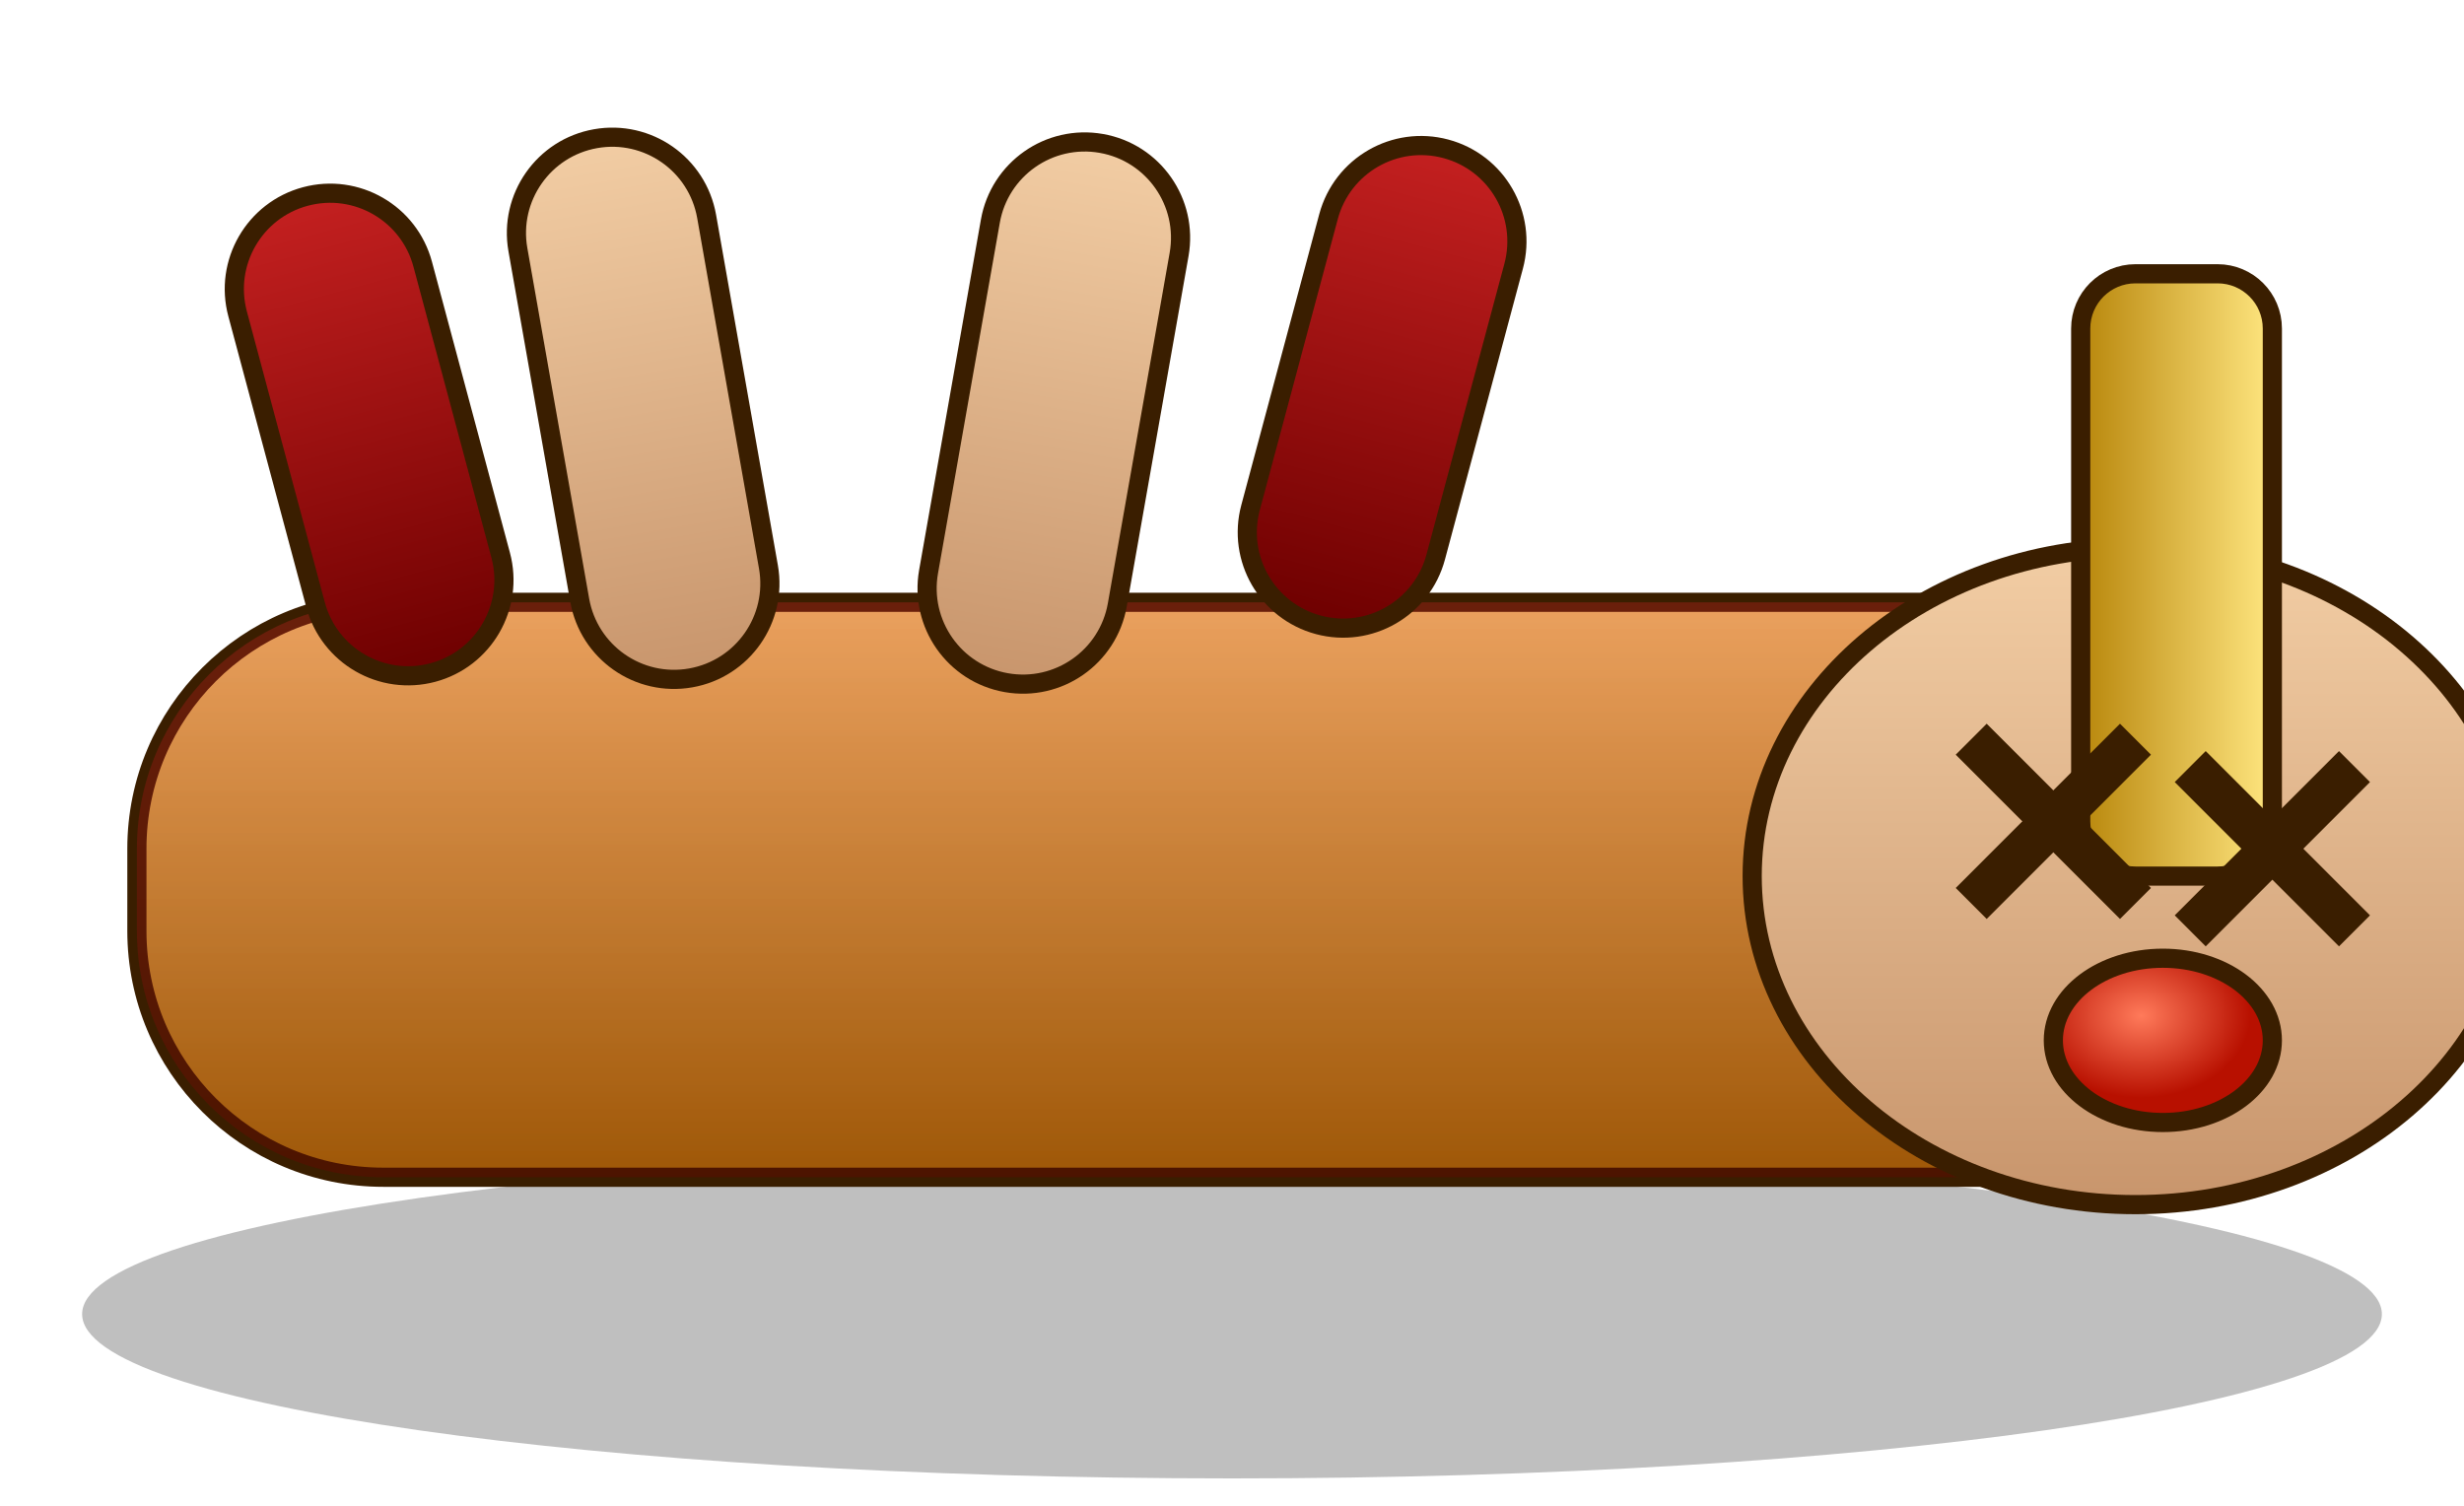
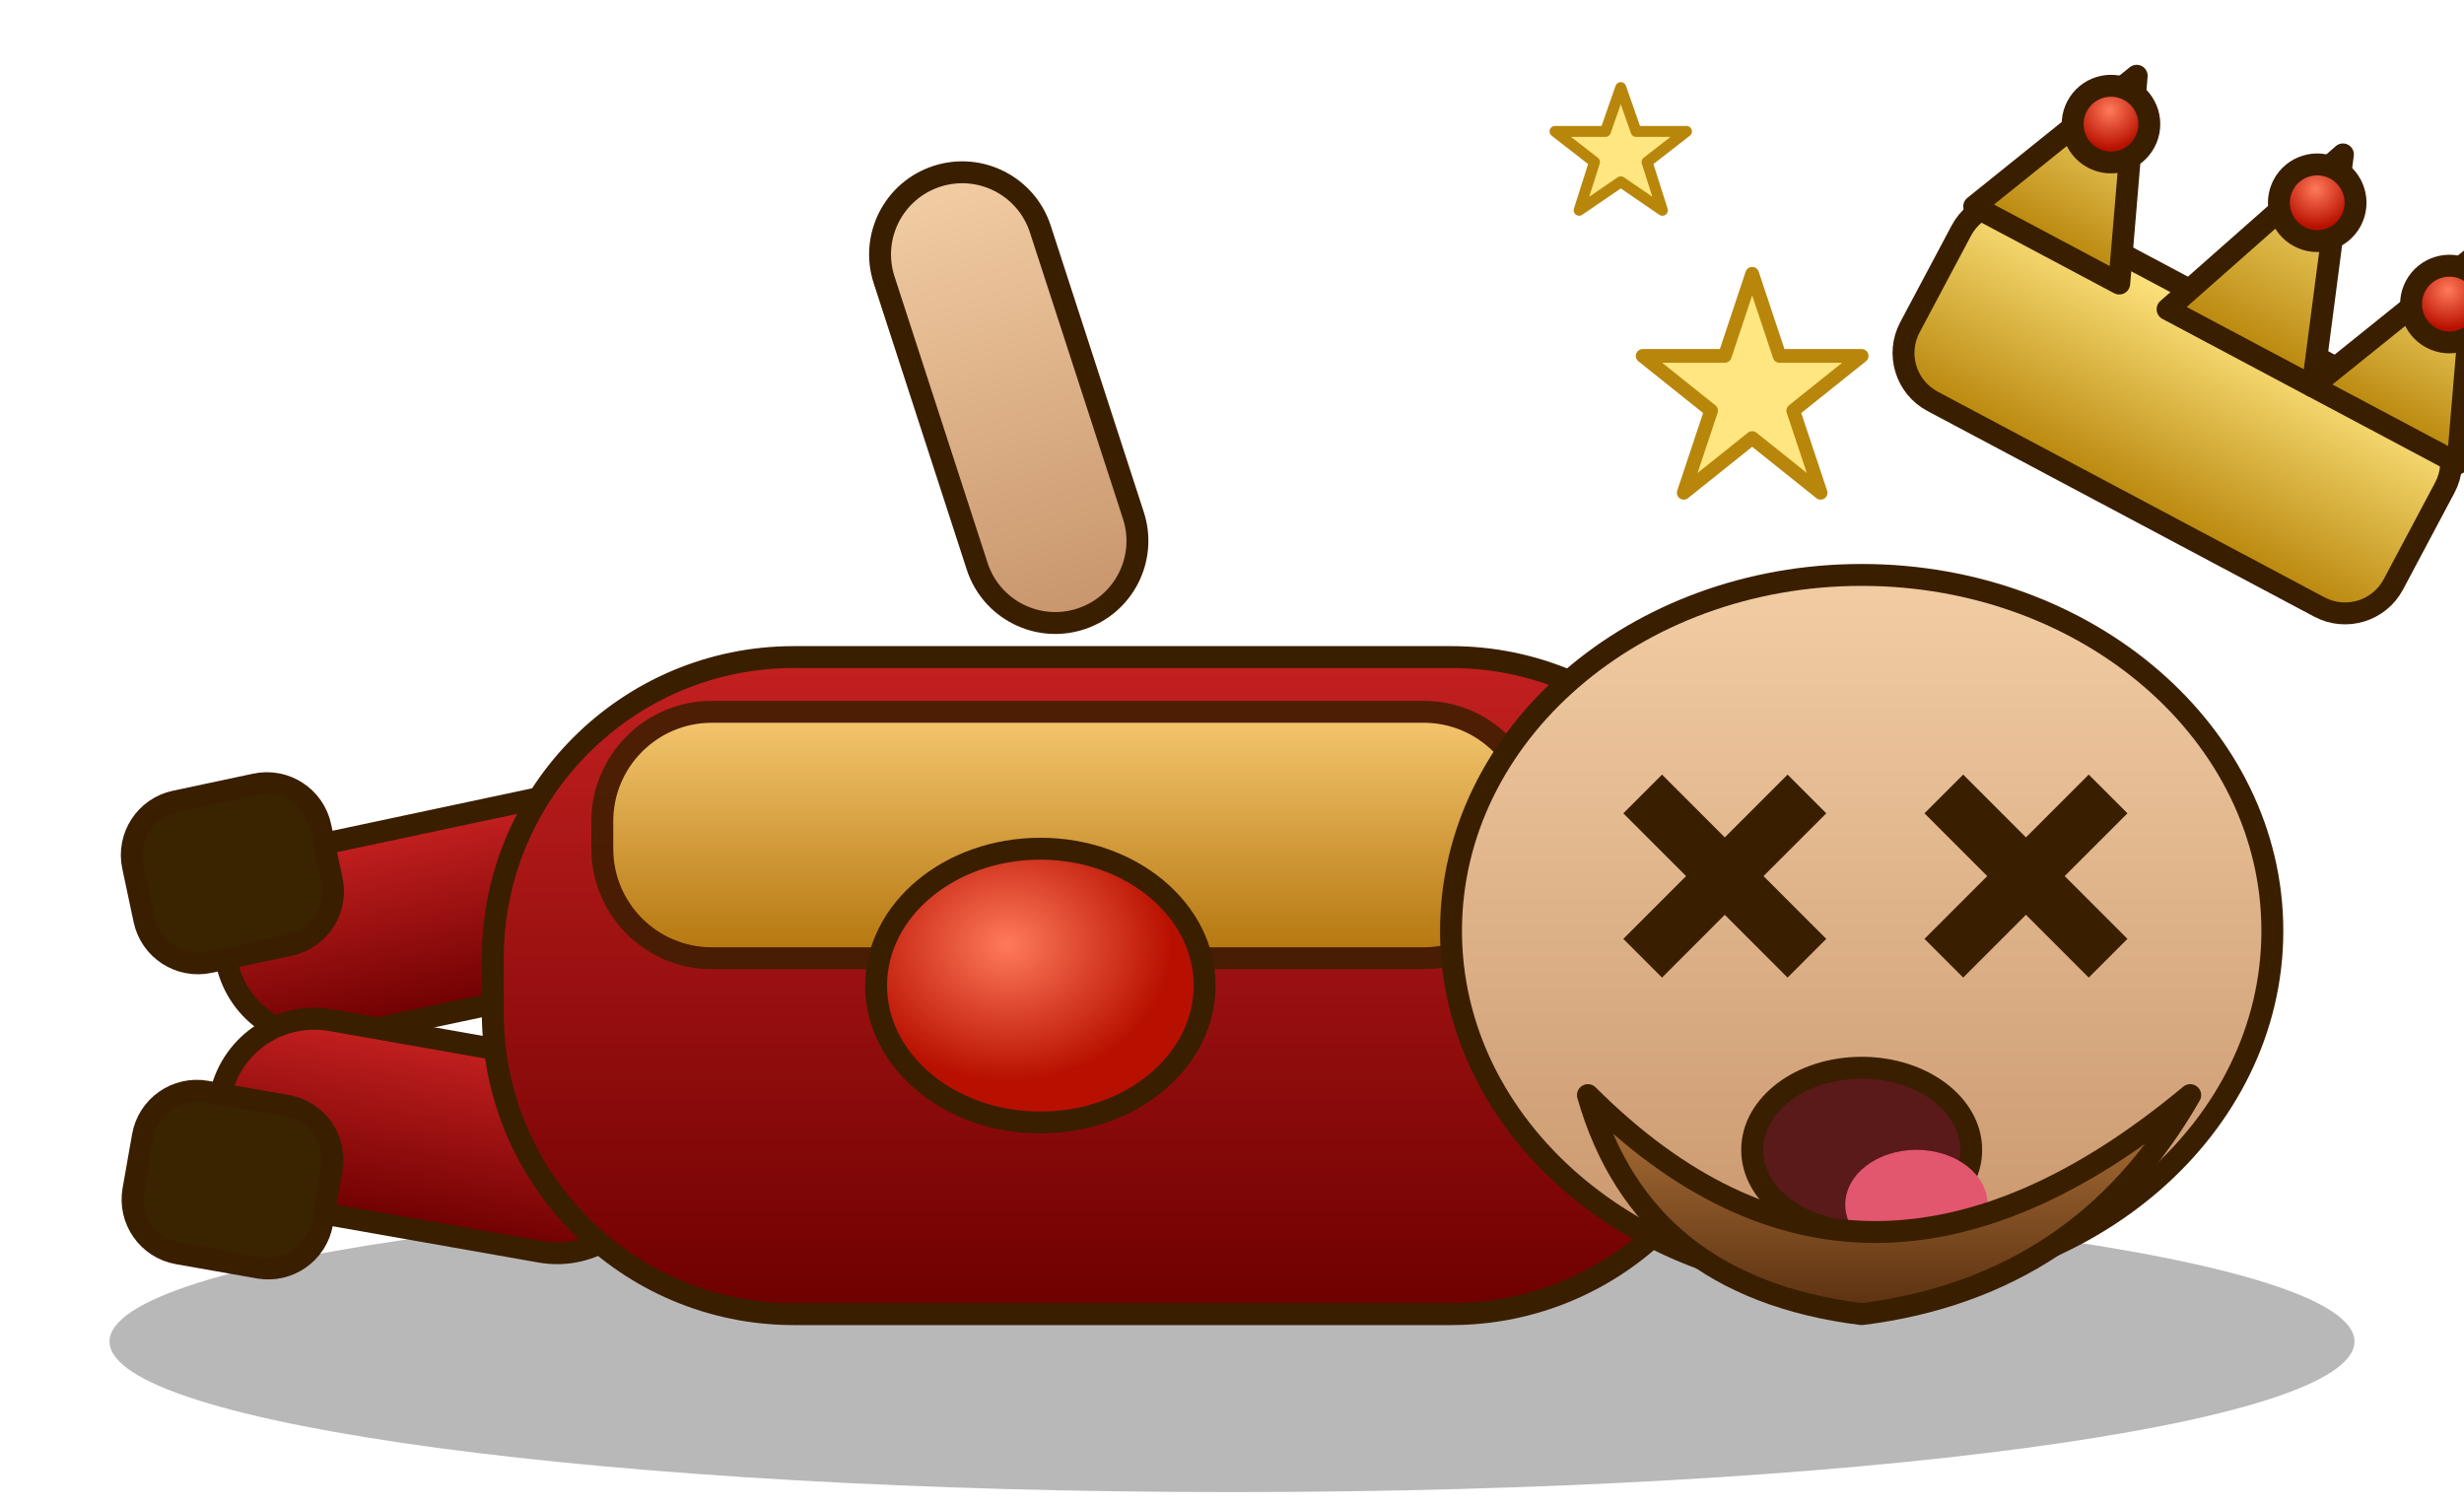
<svg xmlns="http://www.w3.org/2000/svg" width="90" height="55" viewBox="0 0 90 55">
  <defs>
-     <linearGradient id="kgold" x1="0" y1="0" x2="0" y2="1">
+     <linearGradient id="dgold" x1="0" y1="0" x2="0" y2="1">
      <stop offset="0" stop-color="#FFE680" />
      <stop offset="1" stop-color="#B8860B" />
    </linearGradient>
-     <linearGradient id="kskin" x1="0" y1="0" x2="0" y2="1">
+     <linearGradient id="dskin" x1="0" y1="0" x2="0" y2="1">
      <stop offset="0" stop-color="#F2CDA4" />
      <stop offset="1" stop-color="#C8956C" />
    </linearGradient>
-     <linearGradient id="kcape" x1="0" y1="0" x2="0" y2="1">
+     <linearGradient id="dcape" x1="0" y1="0" x2="0" y2="1">
      <stop offset="0" stop-color="#C42020" />
      <stop offset="1" stop-color="#6E0000" />
    </linearGradient>
-     <radialGradient id="kgem" cx="0.4" cy="0.35">
+     <linearGradient id="dbeard" x1="0" y1="0" x2="0" y2="1">
+       <stop offset="0" stop-color="#B0743A" />
+       <stop offset="1" stop-color="#5A3010" />
+     </linearGradient>
+     <radialGradient id="dgem" cx="0.4" cy="0.35">
      <stop offset="0" stop-color="#FF7A5A" />
      <stop offset="1" stop-color="#B81000" />
    </radialGradient>
  </defs>
-   <ellipse cx="45" cy="48" rx="42" ry="6" fill="#000" opacity="0.25" />
-   <g stroke="#3A1E00" stroke-width="0.7" stroke-linejoin="round">
-     <rect x="5" y="22" width="80" height="21" rx="9" fill="url(#kgold)" />
-     <rect x="5" y="22" width="80" height="21" rx="9" fill="url(#kcape)" opacity="0.35" stroke="none" />
-     <ellipse cx="78" cy="32" rx="14" ry="12" fill="url(#kskin)" />
-     <g transform="rotate(90,78,20)">
-       <rect x="68" y="15" width="22" height="7" rx="2" fill="url(#kgold)" />
+   <ellipse cx="45" cy="49" rx="41" ry="5.5" fill="#000" opacity="0.28" />
+   <g stroke="#3A1E00" stroke-width="0.8" stroke-linejoin="round">
+     <rect x="8" y="30" width="16" height="7" rx="3.5" fill="url(#dcape)" transform="rotate(-12,16,33)" />
+     <rect x="8" y="38" width="16" height="7" rx="3.5" fill="url(#dcape)" transform="rotate(10,16,41)" />
+     <rect x="5" y="29" width="7" height="6" rx="2" fill="#3A2400" transform="rotate(-12,8,32)" />
+     <rect x="5" y="40" width="7" height="6" rx="2" fill="#3A2400" transform="rotate(10,8,43)" />
+     <rect x="34" y="6" width="6" height="17" rx="3" fill="url(#dskin)" transform="rotate(-18,37,15)" />
+     <rect x="18" y="24" width="46" height="24" rx="11" fill="url(#dcape)" />
+     <rect x="22" y="26" width="34" height="9" rx="4" fill="url(#dgold)" opacity="0.85" />
+     <ellipse cx="38" cy="36" rx="6" ry="5" fill="url(#dgem)" />
+     <ellipse cx="68" cy="34" rx="15" ry="13" fill="url(#dskin)" />
+     <line x1="60" y1="29" x2="66" y2="35" stroke="#3A1E00" stroke-width="2" />
+     <line x1="66" y1="29" x2="60" y2="35" stroke="#3A1E00" stroke-width="2" />
+     <line x1="71" y1="29" x2="77" y2="35" stroke="#3A1E00" stroke-width="2" />
+     <line x1="77" y1="29" x2="71" y2="35" stroke="#3A1E00" stroke-width="2" />
+     <ellipse cx="68" cy="42" rx="4" ry="3" fill="#5A1A1A" />
+     <ellipse cx="70" cy="44" rx="2.6" ry="2" fill="#E2566E" stroke="none" />
+     <path d="M58 40 Q68 50 80 40 Q76 47 68 48 Q60 47 58 40 Z" fill="url(#dbeard)" />
+     <g transform="rotate(28,80,14)">
+       <rect x="70" y="11" width="20" height="8" rx="2" fill="url(#dgold)" />
+       <polygon points="70,12 73,5 76,12" fill="url(#dgold)" />
+       <polygon points="78,12 81,4 84,12" fill="url(#dgold)" />
+       <polygon points="84,12 87,5 90,12" fill="url(#dgold)" />
+       <circle cx="73" cy="7" r="1.4" fill="url(#dgem)" />
+       <circle cx="81" cy="6" r="1.4" fill="url(#dgem)" />
+       <circle cx="87" cy="7" r="1.4" fill="url(#dgem)" />
    </g>
-     <line x1="72" y1="27" x2="78" y2="33" stroke="#3A1E00" stroke-width="1.6" />
-     <line x1="78" y1="27" x2="72" y2="33" stroke="#3A1E00" stroke-width="1.6" />
-     <line x1="80" y1="28" x2="86" y2="34" stroke="#3A1E00" stroke-width="1.6" />
-     <line x1="86" y1="28" x2="80" y2="34" stroke="#3A1E00" stroke-width="1.6" />
-     <ellipse cx="79" cy="38" rx="4" ry="3" fill="url(#kgem)" />
-     <rect x="20" y="5" width="7" height="20" rx="3.5" fill="url(#kskin)" transform="rotate(-10,23,15)" />
-     <rect x="35" y="5" width="7" height="20" rx="3.5" fill="url(#kskin)" transform="rotate(10,38,15)" />
-     <rect x="10" y="7" width="7" height="18" rx="3.5" fill="url(#kcape)" transform="rotate(-15,13,16)" />
-     <rect x="47" y="5" width="7" height="18" rx="3.5" fill="url(#kcape)" transform="rotate(15,50,14)" />
+     <g fill="#FFE680" stroke="#B8860B" stroke-width="0.5">
+       <polygon points="64,10 65,13 68,13 65.5,15 66.5,18 64,16 61.5,18 62.5,15 60,13 63,13" />
+       <polygon points="74,4 74.7,6 77,6 75.2,7.4 75.9,9.6 74,8.3 72.1,9.6 72.8,7.4 71,6 73.3,6" transform="scale(0.8)" />
+     </g>
  </g>
</svg>
